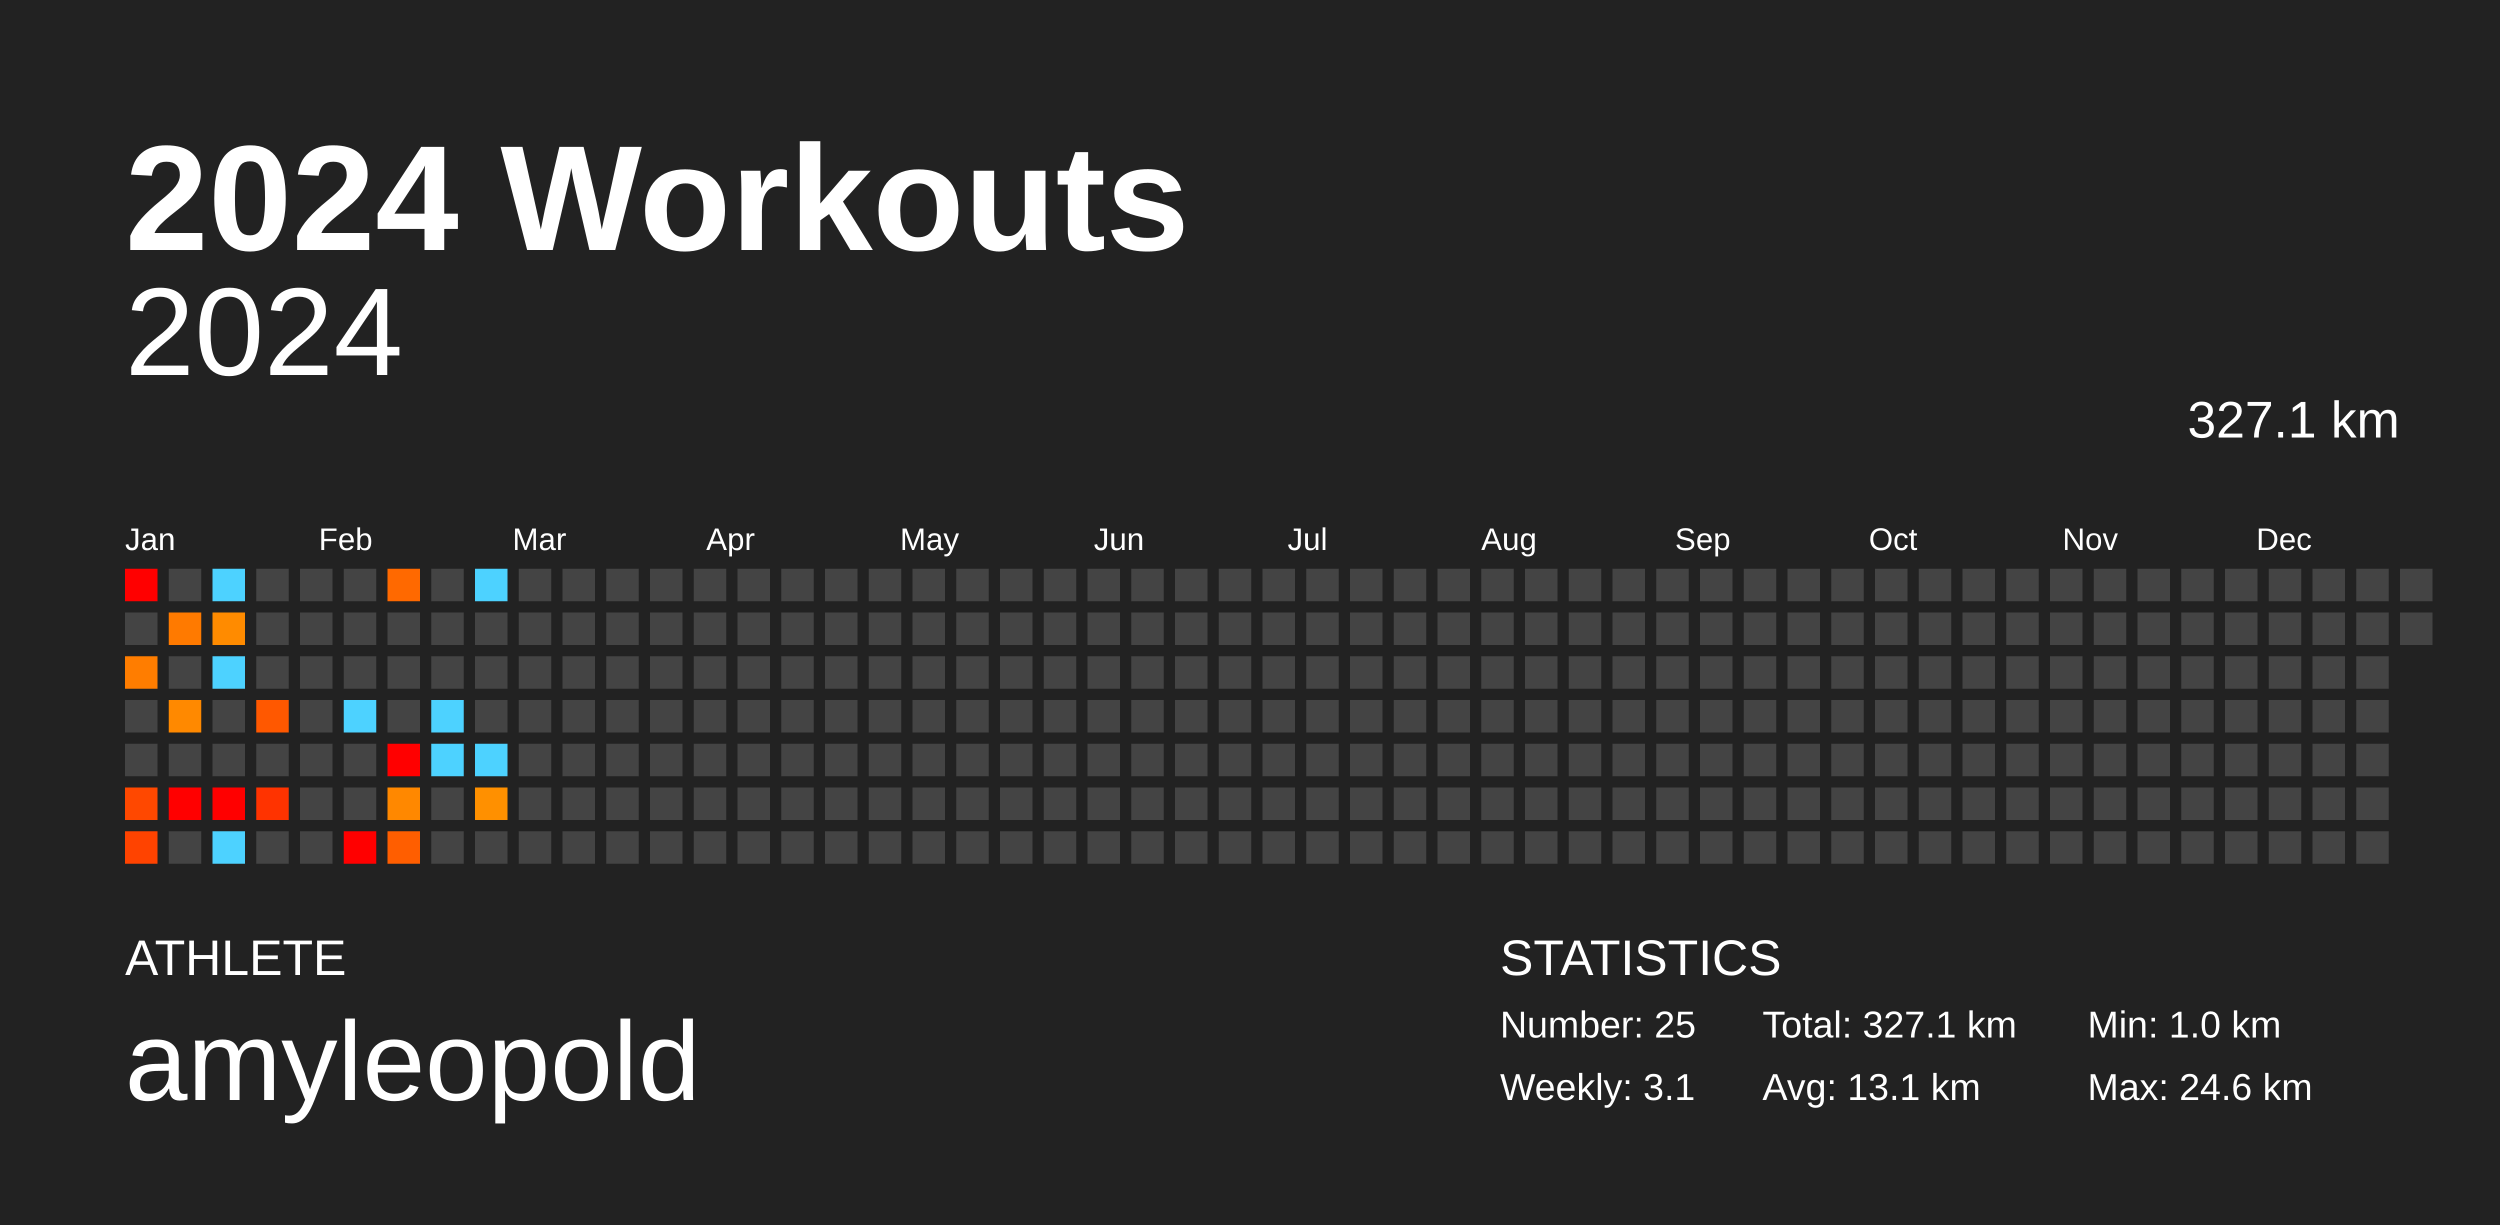
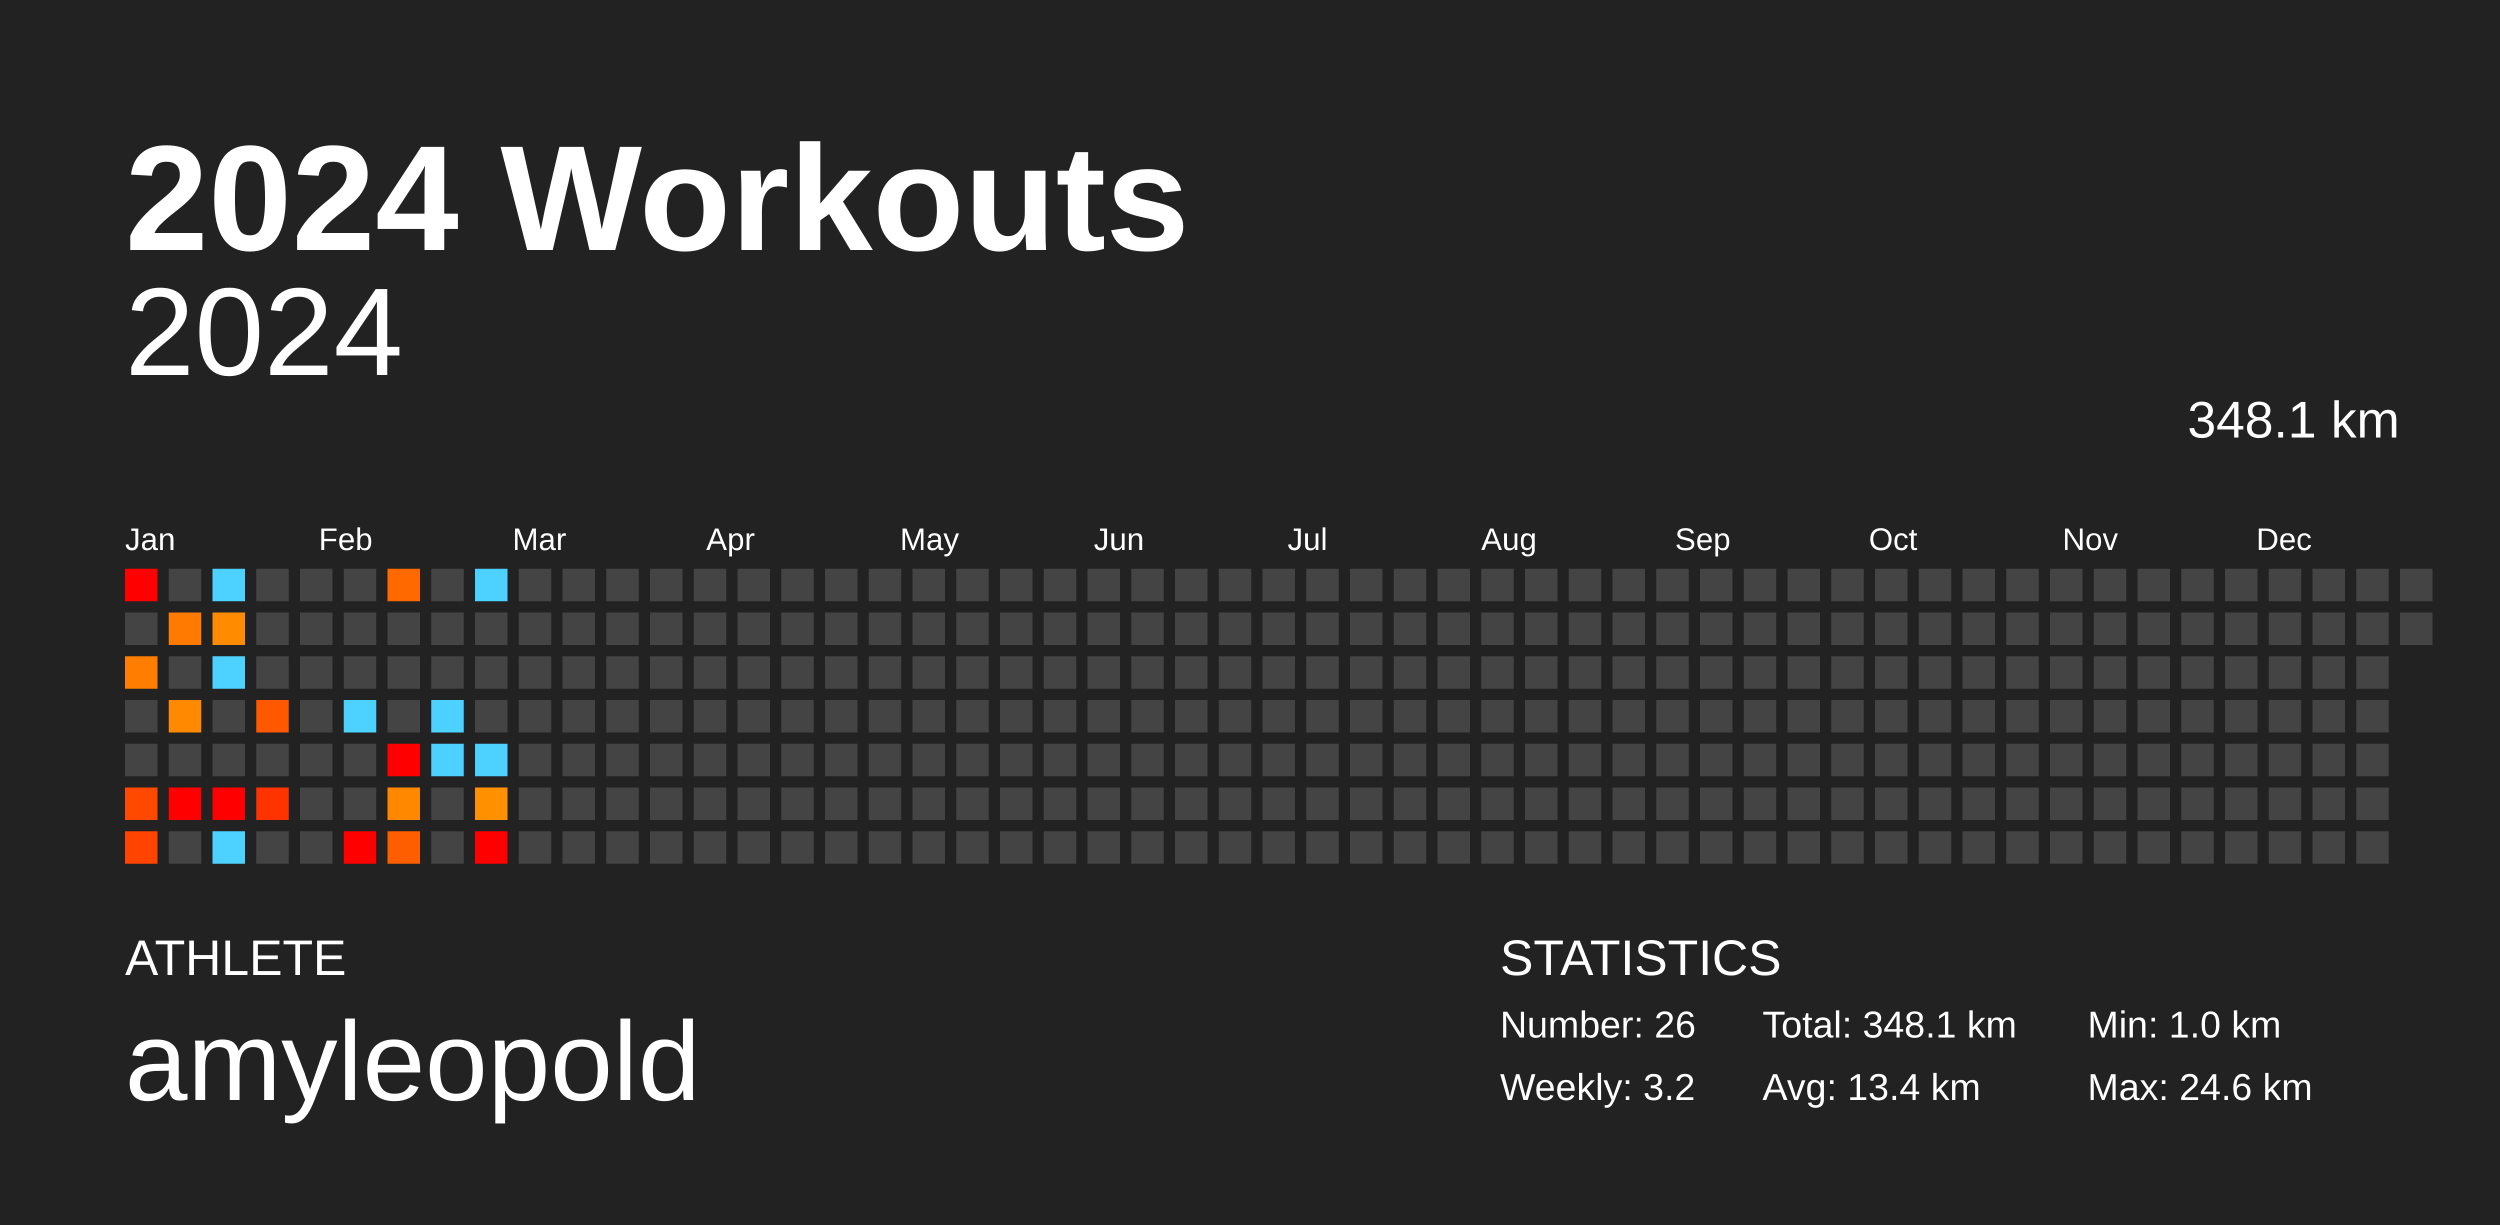
<svg xmlns="http://www.w3.org/2000/svg" baseProfile="full" height="98mm" version="1.1" viewBox="0,0,200,98" width="200mm">
  <defs />
  <rect fill="#222222" height="98" width="200" x="0" y="0" />
  <text fill="#FFFFFF" style="font-size:12px; font-family:Arial; font-weight:bold;" x="10" y="20">2024 Workouts</text>
  <text fill="#FFFFFF" style="font-size:4px; font-family:Arial" x="10" y="78">ATHLETE</text>
  <text fill="#FFFFFF" style="font-size:9px; font-family:Arial" x="10" y="88">amyleopold</text>
  <text fill="#FFFFFF" style="font-size:4px; font-family:Arial" x="120" y="78">STATISTICS</text>
-   <text fill="#FFFFFF" style="font-size:3px; font-family:Arial" x="120" y="83">Number: 25</text>
-   <text fill="#FFFFFF" style="font-size:3px; font-family:Arial" x="120" y="88">Weekly: 3.1</text>
-   <text fill="#FFFFFF" style="font-size:3px; font-family:Arial" x="141" y="83">Total: 327.1 km</text>
-   <text fill="#FFFFFF" style="font-size:3px; font-family:Arial" x="141" y="88">Avg: 13.1 km</text>
+   <text fill="#FFFFFF" style="font-size:3px; font-family:Arial" x="120" y="83">Number: 26</text>
+   <text fill="#FFFFFF" style="font-size:3px; font-family:Arial" x="120" y="88">Weekly: 3.2</text>
+   <text fill="#FFFFFF" style="font-size:3px; font-family:Arial" x="141" y="83">Total: 348.1 km</text>
+   <text fill="#FFFFFF" style="font-size:3px; font-family:Arial" x="141" y="88">Avg: 13.4 km</text>
  <text fill="#FFFFFF" style="font-size:3px; font-family:Arial" x="167" y="83">Min: 1.0 km</text>
  <text fill="#FFFFFF" style="font-size:3px; font-family:Arial" x="167" y="88">Max: 24.6 km</text>
  <text alignment-baseline="hanging" fill="#FFFFFF" style="font-size:10.0px; font-family:Arial;" x="10" y="30">2024</text>
-   <text alignment-baseline="hanging" fill="#FFFFFF" style="font-size:4.125px; font-family:Arial;" x="175" y="35">327.1 km</text>
+   <text alignment-baseline="hanging" fill="#FFFFFF" style="font-size:4.125px; font-family:Arial;" x="175" y="35">348.1 km</text>
  <text fill="#FFFFFF" style="font-size:2.5px; font-family:Arial" x="10.0" y="44">Jan</text>
  <text fill="#FFFFFF" style="font-size:2.5px; font-family:Arial" x="25.5" y="44">Feb</text>
  <text fill="#FFFFFF" style="font-size:2.5px; font-family:Arial" x="41.0" y="44">Mar</text>
  <text fill="#FFFFFF" style="font-size:2.5px; font-family:Arial" x="56.5" y="44">Apr</text>
  <text fill="#FFFFFF" style="font-size:2.5px; font-family:Arial" x="72.0" y="44">May</text>
  <text fill="#FFFFFF" style="font-size:2.5px; font-family:Arial" x="87.5" y="44">Jun</text>
  <text fill="#FFFFFF" style="font-size:2.5px; font-family:Arial" x="103.0" y="44">Jul</text>
  <text fill="#FFFFFF" style="font-size:2.5px; font-family:Arial" x="118.5" y="44">Aug</text>
  <text fill="#FFFFFF" style="font-size:2.5px; font-family:Arial" x="134.0" y="44">Sep</text>
  <text fill="#FFFFFF" style="font-size:2.5px; font-family:Arial" x="149.5" y="44">Oct</text>
  <text fill="#FFFFFF" style="font-size:2.5px; font-family:Arial" x="165.0" y="44">Nov</text>
  <text fill="#FFFFFF" style="font-size:2.5px; font-family:Arial" x="180.5" y="44">Dec</text>
  <rect fill="red" height="2.6" width="2.6" x="10.0" y="45.5" />
  <rect fill="#444444" height="2.6" width="2.6" x="10.0" y="49.0" />
  <rect fill="#ff7d00" height="2.6" width="2.6" x="10.0" y="52.5" />
  <rect fill="#444444" height="2.6" width="2.6" x="10.0" y="56.0" />
  <rect fill="#444444" height="2.6" width="2.6" x="10.0" y="59.5" />
  <rect fill="#ff4800" height="2.6" width="2.6" x="10.0" y="63.0" />
  <rect fill="#ff4300" height="2.6" width="2.6" x="10.0" y="66.5" />
  <rect fill="#444444" height="2.6" width="2.6" x="13.5" y="45.5" />
  <rect fill="#ff7a00" height="2.6" width="2.6" x="13.5" y="49.0" />
  <rect fill="#444444" height="2.6" width="2.6" x="13.5" y="52.5" />
  <rect fill="#ff8900" height="2.6" width="2.6" x="13.5" y="56.0" />
  <rect fill="#444444" height="2.6" width="2.6" x="13.5" y="59.5" />
  <rect fill="red" height="2.6" width="2.6" x="13.5" y="63.0" />
  <rect fill="#444444" height="2.6" width="2.6" x="13.5" y="66.5" />
  <rect fill="#4dd2ff" height="2.6" width="2.6" x="17.0" y="45.5" />
  <rect fill="#ff8b00" height="2.6" width="2.6" x="17.0" y="49.0" />
  <rect fill="#4dd2ff" height="2.6" width="2.6" x="17.0" y="52.5" />
  <rect fill="#444444" height="2.6" width="2.6" x="17.0" y="56.0" />
  <rect fill="#444444" height="2.6" width="2.6" x="17.0" y="59.5" />
  <rect fill="red" height="2.6" width="2.6" x="17.0" y="63.0" />
  <rect fill="#4dd2ff" height="2.6" width="2.6" x="17.0" y="66.5" />
  <rect fill="#444444" height="2.6" width="2.6" x="20.5" y="45.5" />
  <rect fill="#444444" height="2.6" width="2.6" x="20.5" y="49.0" />
  <rect fill="#444444" height="2.6" width="2.6" x="20.5" y="52.5" />
  <rect fill="#ff5800" height="2.6" width="2.6" x="20.5" y="56.0" />
  <rect fill="#444444" height="2.6" width="2.6" x="20.5" y="59.5" />
  <rect fill="#ff3300" height="2.6" width="2.6" x="20.5" y="63.0" />
  <rect fill="#444444" height="2.6" width="2.6" x="20.5" y="66.5" />
  <rect fill="#444444" height="2.6" width="2.6" x="24.0" y="45.5" />
  <rect fill="#444444" height="2.6" width="2.6" x="24.0" y="49.0" />
  <rect fill="#444444" height="2.6" width="2.6" x="24.0" y="52.5" />
  <rect fill="#444444" height="2.6" width="2.6" x="24.0" y="56.0" />
  <rect fill="#444444" height="2.6" width="2.6" x="24.0" y="59.5" />
  <rect fill="#444444" height="2.6" width="2.6" x="24.0" y="63.0" />
  <rect fill="#444444" height="2.6" width="2.6" x="24.0" y="66.5" />
  <rect fill="#444444" height="2.6" width="2.6" x="27.5" y="45.5" />
  <rect fill="#444444" height="2.6" width="2.6" x="27.5" y="49.0" />
  <rect fill="#444444" height="2.6" width="2.6" x="27.5" y="52.5" />
  <rect fill="#4dd2ff" height="2.6" width="2.6" x="27.5" y="56.0" />
  <rect fill="#444444" height="2.6" width="2.6" x="27.5" y="59.5" />
  <rect fill="#444444" height="2.6" width="2.6" x="27.5" y="63.0" />
  <rect fill="red" height="2.6" width="2.6" x="27.5" y="66.5" />
  <rect fill="#ff6900" height="2.6" width="2.6" x="31.0" y="45.5" />
  <rect fill="#444444" height="2.6" width="2.6" x="31.0" y="49.0" />
  <rect fill="#444444" height="2.6" width="2.6" x="31.0" y="52.5" />
  <rect fill="#444444" height="2.6" width="2.6" x="31.0" y="56.0" />
  <rect fill="red" height="2.6" width="2.6" x="31.0" y="59.5" />
  <rect fill="#ff8800" height="2.6" width="2.6" x="31.0" y="63.0" />
  <rect fill="#ff5e00" height="2.6" width="2.6" x="31.0" y="66.5" />
  <rect fill="#444444" height="2.6" width="2.6" x="34.5" y="45.5" />
  <rect fill="#444444" height="2.6" width="2.6" x="34.5" y="49.0" />
  <rect fill="#444444" height="2.6" width="2.6" x="34.5" y="52.5" />
  <rect fill="#4dd2ff" height="2.6" width="2.6" x="34.5" y="56.0" />
  <rect fill="#4dd2ff" height="2.6" width="2.6" x="34.5" y="59.5" />
  <rect fill="#444444" height="2.6" width="2.6" x="34.5" y="63.0" />
  <rect fill="#444444" height="2.6" width="2.6" x="34.5" y="66.5" />
  <rect fill="#4dd2ff" height="2.6" width="2.6" x="38.0" y="45.5" />
  <rect fill="#444444" height="2.6" width="2.6" x="38.0" y="49.0" />
  <rect fill="#444444" height="2.6" width="2.6" x="38.0" y="52.5" />
  <rect fill="#444444" height="2.6" width="2.6" x="38.0" y="56.0" />
  <rect fill="#4dd2ff" height="2.6" width="2.6" x="38.0" y="59.5" />
  <rect fill="#ff9000" height="2.6" width="2.6" x="38.0" y="63.0" />
-   <rect fill="#444444" height="2.6" width="2.6" x="38.0" y="66.5" />
+   <rect fill="red" height="2.6" width="2.6" x="38.0" y="66.5" />
  <rect fill="#444444" height="2.6" width="2.6" x="41.5" y="45.5" />
  <rect fill="#444444" height="2.6" width="2.6" x="41.5" y="49.0" />
  <rect fill="#444444" height="2.6" width="2.6" x="41.5" y="52.5" />
  <rect fill="#444444" height="2.6" width="2.6" x="41.5" y="56.0" />
  <rect fill="#444444" height="2.6" width="2.6" x="41.5" y="59.5" />
  <rect fill="#444444" height="2.6" width="2.6" x="41.5" y="63.0" />
  <rect fill="#444444" height="2.6" width="2.6" x="41.5" y="66.5" />
  <rect fill="#444444" height="2.6" width="2.6" x="45.0" y="45.5" />
  <rect fill="#444444" height="2.6" width="2.6" x="45.0" y="49.0" />
  <rect fill="#444444" height="2.6" width="2.6" x="45.0" y="52.5" />
  <rect fill="#444444" height="2.6" width="2.6" x="45.0" y="56.0" />
  <rect fill="#444444" height="2.6" width="2.6" x="45.0" y="59.5" />
  <rect fill="#444444" height="2.6" width="2.6" x="45.0" y="63.0" />
  <rect fill="#444444" height="2.6" width="2.6" x="45.0" y="66.5" />
  <rect fill="#444444" height="2.6" width="2.6" x="48.5" y="45.5" />
  <rect fill="#444444" height="2.6" width="2.6" x="48.5" y="49.0" />
  <rect fill="#444444" height="2.6" width="2.6" x="48.5" y="52.5" />
  <rect fill="#444444" height="2.6" width="2.6" x="48.5" y="56.0" />
  <rect fill="#444444" height="2.6" width="2.6" x="48.5" y="59.5" />
  <rect fill="#444444" height="2.6" width="2.6" x="48.5" y="63.0" />
  <rect fill="#444444" height="2.6" width="2.6" x="48.5" y="66.5" />
  <rect fill="#444444" height="2.6" width="2.6" x="52.0" y="45.5" />
  <rect fill="#444444" height="2.6" width="2.6" x="52.0" y="49.0" />
  <rect fill="#444444" height="2.6" width="2.6" x="52.0" y="52.5" />
  <rect fill="#444444" height="2.6" width="2.6" x="52.0" y="56.0" />
  <rect fill="#444444" height="2.6" width="2.6" x="52.0" y="59.5" />
  <rect fill="#444444" height="2.6" width="2.6" x="52.0" y="63.0" />
  <rect fill="#444444" height="2.6" width="2.6" x="52.0" y="66.5" />
  <rect fill="#444444" height="2.6" width="2.6" x="55.5" y="45.5" />
  <rect fill="#444444" height="2.6" width="2.6" x="55.5" y="49.0" />
  <rect fill="#444444" height="2.6" width="2.6" x="55.5" y="52.5" />
  <rect fill="#444444" height="2.6" width="2.6" x="55.5" y="56.0" />
  <rect fill="#444444" height="2.6" width="2.6" x="55.5" y="59.5" />
  <rect fill="#444444" height="2.6" width="2.6" x="55.5" y="63.0" />
  <rect fill="#444444" height="2.6" width="2.6" x="55.5" y="66.5" />
  <rect fill="#444444" height="2.6" width="2.6" x="59.0" y="45.5" />
  <rect fill="#444444" height="2.6" width="2.6" x="59.0" y="49.0" />
  <rect fill="#444444" height="2.6" width="2.6" x="59.0" y="52.5" />
  <rect fill="#444444" height="2.6" width="2.6" x="59.0" y="56.0" />
  <rect fill="#444444" height="2.6" width="2.6" x="59.0" y="59.5" />
  <rect fill="#444444" height="2.6" width="2.6" x="59.0" y="63.0" />
  <rect fill="#444444" height="2.6" width="2.6" x="59.0" y="66.5" />
  <rect fill="#444444" height="2.6" width="2.6" x="62.5" y="45.5" />
  <rect fill="#444444" height="2.6" width="2.6" x="62.5" y="49.0" />
  <rect fill="#444444" height="2.6" width="2.6" x="62.5" y="52.5" />
  <rect fill="#444444" height="2.6" width="2.6" x="62.5" y="56.0" />
  <rect fill="#444444" height="2.6" width="2.6" x="62.5" y="59.5" />
  <rect fill="#444444" height="2.6" width="2.6" x="62.5" y="63.0" />
  <rect fill="#444444" height="2.6" width="2.6" x="62.5" y="66.5" />
  <rect fill="#444444" height="2.6" width="2.6" x="66.0" y="45.5" />
  <rect fill="#444444" height="2.6" width="2.6" x="66.0" y="49.0" />
  <rect fill="#444444" height="2.6" width="2.6" x="66.0" y="52.5" />
  <rect fill="#444444" height="2.6" width="2.6" x="66.0" y="56.0" />
  <rect fill="#444444" height="2.6" width="2.6" x="66.0" y="59.5" />
  <rect fill="#444444" height="2.6" width="2.6" x="66.0" y="63.0" />
  <rect fill="#444444" height="2.6" width="2.6" x="66.0" y="66.5" />
  <rect fill="#444444" height="2.6" width="2.6" x="69.5" y="45.5" />
  <rect fill="#444444" height="2.6" width="2.6" x="69.5" y="49.0" />
  <rect fill="#444444" height="2.6" width="2.6" x="69.5" y="52.5" />
  <rect fill="#444444" height="2.6" width="2.6" x="69.5" y="56.0" />
  <rect fill="#444444" height="2.6" width="2.6" x="69.5" y="59.5" />
  <rect fill="#444444" height="2.6" width="2.6" x="69.5" y="63.0" />
  <rect fill="#444444" height="2.6" width="2.6" x="69.5" y="66.5" />
  <rect fill="#444444" height="2.6" width="2.6" x="73.0" y="45.5" />
  <rect fill="#444444" height="2.6" width="2.6" x="73.0" y="49.0" />
  <rect fill="#444444" height="2.6" width="2.6" x="73.0" y="52.5" />
  <rect fill="#444444" height="2.6" width="2.6" x="73.0" y="56.0" />
  <rect fill="#444444" height="2.6" width="2.6" x="73.0" y="59.5" />
  <rect fill="#444444" height="2.6" width="2.6" x="73.0" y="63.0" />
  <rect fill="#444444" height="2.6" width="2.6" x="73.0" y="66.5" />
  <rect fill="#444444" height="2.6" width="2.6" x="76.5" y="45.5" />
  <rect fill="#444444" height="2.6" width="2.6" x="76.5" y="49.0" />
  <rect fill="#444444" height="2.6" width="2.6" x="76.5" y="52.5" />
  <rect fill="#444444" height="2.6" width="2.6" x="76.5" y="56.0" />
  <rect fill="#444444" height="2.6" width="2.6" x="76.5" y="59.5" />
  <rect fill="#444444" height="2.6" width="2.6" x="76.5" y="63.0" />
  <rect fill="#444444" height="2.6" width="2.6" x="76.5" y="66.5" />
  <rect fill="#444444" height="2.6" width="2.6" x="80.0" y="45.5" />
  <rect fill="#444444" height="2.6" width="2.6" x="80.0" y="49.0" />
  <rect fill="#444444" height="2.6" width="2.6" x="80.0" y="52.5" />
  <rect fill="#444444" height="2.6" width="2.6" x="80.0" y="56.0" />
  <rect fill="#444444" height="2.6" width="2.6" x="80.0" y="59.5" />
  <rect fill="#444444" height="2.6" width="2.6" x="80.0" y="63.0" />
  <rect fill="#444444" height="2.6" width="2.6" x="80.0" y="66.5" />
  <rect fill="#444444" height="2.6" width="2.6" x="83.5" y="45.5" />
  <rect fill="#444444" height="2.6" width="2.6" x="83.5" y="49.0" />
  <rect fill="#444444" height="2.6" width="2.6" x="83.5" y="52.5" />
  <rect fill="#444444" height="2.6" width="2.6" x="83.5" y="56.0" />
  <rect fill="#444444" height="2.6" width="2.6" x="83.5" y="59.5" />
  <rect fill="#444444" height="2.6" width="2.6" x="83.5" y="63.0" />
  <rect fill="#444444" height="2.6" width="2.6" x="83.5" y="66.5" />
  <rect fill="#444444" height="2.6" width="2.6" x="87.0" y="45.5" />
  <rect fill="#444444" height="2.6" width="2.6" x="87.0" y="49.0" />
  <rect fill="#444444" height="2.6" width="2.6" x="87.0" y="52.5" />
  <rect fill="#444444" height="2.6" width="2.6" x="87.0" y="56.0" />
  <rect fill="#444444" height="2.6" width="2.6" x="87.0" y="59.5" />
  <rect fill="#444444" height="2.6" width="2.6" x="87.0" y="63.0" />
  <rect fill="#444444" height="2.6" width="2.6" x="87.0" y="66.5" />
  <rect fill="#444444" height="2.6" width="2.6" x="90.5" y="45.5" />
  <rect fill="#444444" height="2.6" width="2.6" x="90.5" y="49.0" />
  <rect fill="#444444" height="2.6" width="2.6" x="90.5" y="52.5" />
  <rect fill="#444444" height="2.6" width="2.6" x="90.5" y="56.0" />
  <rect fill="#444444" height="2.6" width="2.6" x="90.5" y="59.5" />
  <rect fill="#444444" height="2.6" width="2.6" x="90.5" y="63.0" />
  <rect fill="#444444" height="2.6" width="2.6" x="90.5" y="66.5" />
  <rect fill="#444444" height="2.6" width="2.6" x="94.0" y="45.5" />
  <rect fill="#444444" height="2.6" width="2.6" x="94.0" y="49.0" />
  <rect fill="#444444" height="2.6" width="2.6" x="94.0" y="52.5" />
  <rect fill="#444444" height="2.6" width="2.6" x="94.0" y="56.0" />
  <rect fill="#444444" height="2.6" width="2.6" x="94.0" y="59.5" />
  <rect fill="#444444" height="2.6" width="2.6" x="94.0" y="63.0" />
  <rect fill="#444444" height="2.6" width="2.6" x="94.0" y="66.5" />
  <rect fill="#444444" height="2.6" width="2.6" x="97.5" y="45.5" />
  <rect fill="#444444" height="2.6" width="2.6" x="97.5" y="49.0" />
  <rect fill="#444444" height="2.6" width="2.6" x="97.5" y="52.5" />
  <rect fill="#444444" height="2.6" width="2.6" x="97.5" y="56.0" />
  <rect fill="#444444" height="2.6" width="2.6" x="97.5" y="59.5" />
  <rect fill="#444444" height="2.6" width="2.6" x="97.5" y="63.0" />
  <rect fill="#444444" height="2.6" width="2.6" x="97.5" y="66.5" />
  <rect fill="#444444" height="2.6" width="2.6" x="101.0" y="45.5" />
  <rect fill="#444444" height="2.6" width="2.6" x="101.0" y="49.0" />
  <rect fill="#444444" height="2.6" width="2.6" x="101.0" y="52.5" />
  <rect fill="#444444" height="2.6" width="2.6" x="101.0" y="56.0" />
  <rect fill="#444444" height="2.6" width="2.6" x="101.0" y="59.5" />
  <rect fill="#444444" height="2.6" width="2.6" x="101.0" y="63.0" />
  <rect fill="#444444" height="2.6" width="2.6" x="101.0" y="66.5" />
  <rect fill="#444444" height="2.6" width="2.6" x="104.5" y="45.5" />
  <rect fill="#444444" height="2.6" width="2.6" x="104.5" y="49.0" />
  <rect fill="#444444" height="2.6" width="2.6" x="104.5" y="52.5" />
  <rect fill="#444444" height="2.6" width="2.6" x="104.5" y="56.0" />
  <rect fill="#444444" height="2.6" width="2.6" x="104.5" y="59.5" />
  <rect fill="#444444" height="2.6" width="2.6" x="104.5" y="63.0" />
  <rect fill="#444444" height="2.6" width="2.6" x="104.5" y="66.5" />
  <rect fill="#444444" height="2.6" width="2.6" x="108.0" y="45.5" />
  <rect fill="#444444" height="2.6" width="2.6" x="108.0" y="49.0" />
  <rect fill="#444444" height="2.6" width="2.6" x="108.0" y="52.5" />
  <rect fill="#444444" height="2.6" width="2.6" x="108.0" y="56.0" />
  <rect fill="#444444" height="2.6" width="2.6" x="108.0" y="59.5" />
  <rect fill="#444444" height="2.6" width="2.6" x="108.0" y="63.0" />
  <rect fill="#444444" height="2.6" width="2.6" x="108.0" y="66.5" />
  <rect fill="#444444" height="2.6" width="2.6" x="111.5" y="45.5" />
  <rect fill="#444444" height="2.6" width="2.6" x="111.5" y="49.0" />
  <rect fill="#444444" height="2.6" width="2.6" x="111.5" y="52.5" />
  <rect fill="#444444" height="2.6" width="2.6" x="111.5" y="56.0" />
  <rect fill="#444444" height="2.6" width="2.6" x="111.5" y="59.5" />
  <rect fill="#444444" height="2.6" width="2.6" x="111.5" y="63.0" />
  <rect fill="#444444" height="2.6" width="2.6" x="111.5" y="66.5" />
  <rect fill="#444444" height="2.6" width="2.6" x="115.0" y="45.5" />
  <rect fill="#444444" height="2.6" width="2.6" x="115.0" y="49.0" />
  <rect fill="#444444" height="2.6" width="2.6" x="115.0" y="52.5" />
  <rect fill="#444444" height="2.6" width="2.6" x="115.0" y="56.0" />
  <rect fill="#444444" height="2.6" width="2.6" x="115.0" y="59.5" />
  <rect fill="#444444" height="2.6" width="2.6" x="115.0" y="63.0" />
  <rect fill="#444444" height="2.6" width="2.6" x="115.0" y="66.5" />
  <rect fill="#444444" height="2.6" width="2.6" x="118.5" y="45.5" />
  <rect fill="#444444" height="2.6" width="2.6" x="118.5" y="49.0" />
  <rect fill="#444444" height="2.6" width="2.6" x="118.5" y="52.5" />
  <rect fill="#444444" height="2.6" width="2.6" x="118.5" y="56.0" />
  <rect fill="#444444" height="2.6" width="2.6" x="118.5" y="59.5" />
  <rect fill="#444444" height="2.6" width="2.6" x="118.5" y="63.0" />
  <rect fill="#444444" height="2.6" width="2.6" x="118.5" y="66.5" />
  <rect fill="#444444" height="2.6" width="2.6" x="122.0" y="45.5" />
  <rect fill="#444444" height="2.6" width="2.6" x="122.0" y="49.0" />
  <rect fill="#444444" height="2.6" width="2.6" x="122.0" y="52.5" />
  <rect fill="#444444" height="2.6" width="2.6" x="122.0" y="56.0" />
  <rect fill="#444444" height="2.6" width="2.6" x="122.0" y="59.5" />
  <rect fill="#444444" height="2.6" width="2.6" x="122.0" y="63.0" />
  <rect fill="#444444" height="2.6" width="2.6" x="122.0" y="66.5" />
  <rect fill="#444444" height="2.6" width="2.6" x="125.5" y="45.5" />
  <rect fill="#444444" height="2.6" width="2.6" x="125.5" y="49.0" />
  <rect fill="#444444" height="2.6" width="2.6" x="125.5" y="52.5" />
  <rect fill="#444444" height="2.6" width="2.6" x="125.5" y="56.0" />
  <rect fill="#444444" height="2.6" width="2.6" x="125.5" y="59.5" />
  <rect fill="#444444" height="2.6" width="2.6" x="125.5" y="63.0" />
  <rect fill="#444444" height="2.6" width="2.6" x="125.5" y="66.5" />
  <rect fill="#444444" height="2.6" width="2.6" x="129.0" y="45.5" />
  <rect fill="#444444" height="2.6" width="2.6" x="129.0" y="49.0" />
  <rect fill="#444444" height="2.6" width="2.6" x="129.0" y="52.5" />
  <rect fill="#444444" height="2.6" width="2.6" x="129.0" y="56.0" />
  <rect fill="#444444" height="2.6" width="2.6" x="129.0" y="59.5" />
  <rect fill="#444444" height="2.6" width="2.6" x="129.0" y="63.0" />
  <rect fill="#444444" height="2.6" width="2.6" x="129.0" y="66.5" />
  <rect fill="#444444" height="2.6" width="2.6" x="132.5" y="45.5" />
  <rect fill="#444444" height="2.6" width="2.6" x="132.5" y="49.0" />
  <rect fill="#444444" height="2.6" width="2.6" x="132.5" y="52.5" />
  <rect fill="#444444" height="2.6" width="2.6" x="132.5" y="56.0" />
  <rect fill="#444444" height="2.6" width="2.6" x="132.5" y="59.5" />
  <rect fill="#444444" height="2.6" width="2.6" x="132.5" y="63.0" />
  <rect fill="#444444" height="2.6" width="2.6" x="132.5" y="66.5" />
  <rect fill="#444444" height="2.6" width="2.6" x="136.0" y="45.5" />
  <rect fill="#444444" height="2.6" width="2.6" x="136.0" y="49.0" />
  <rect fill="#444444" height="2.6" width="2.6" x="136.0" y="52.5" />
  <rect fill="#444444" height="2.6" width="2.6" x="136.0" y="56.0" />
  <rect fill="#444444" height="2.6" width="2.6" x="136.0" y="59.5" />
  <rect fill="#444444" height="2.6" width="2.6" x="136.0" y="63.0" />
  <rect fill="#444444" height="2.6" width="2.6" x="136.0" y="66.5" />
  <rect fill="#444444" height="2.6" width="2.6" x="139.5" y="45.5" />
  <rect fill="#444444" height="2.6" width="2.6" x="139.5" y="49.0" />
  <rect fill="#444444" height="2.6" width="2.6" x="139.5" y="52.5" />
  <rect fill="#444444" height="2.6" width="2.6" x="139.5" y="56.0" />
  <rect fill="#444444" height="2.6" width="2.6" x="139.5" y="59.5" />
  <rect fill="#444444" height="2.6" width="2.6" x="139.5" y="63.0" />
  <rect fill="#444444" height="2.6" width="2.6" x="139.5" y="66.5" />
  <rect fill="#444444" height="2.6" width="2.6" x="143.0" y="45.5" />
  <rect fill="#444444" height="2.6" width="2.6" x="143.0" y="49.0" />
  <rect fill="#444444" height="2.6" width="2.6" x="143.0" y="52.5" />
  <rect fill="#444444" height="2.6" width="2.6" x="143.0" y="56.0" />
  <rect fill="#444444" height="2.6" width="2.6" x="143.0" y="59.5" />
  <rect fill="#444444" height="2.6" width="2.6" x="143.0" y="63.0" />
  <rect fill="#444444" height="2.6" width="2.6" x="143.0" y="66.5" />
  <rect fill="#444444" height="2.6" width="2.6" x="146.5" y="45.5" />
  <rect fill="#444444" height="2.6" width="2.6" x="146.5" y="49.0" />
  <rect fill="#444444" height="2.6" width="2.6" x="146.5" y="52.5" />
  <rect fill="#444444" height="2.6" width="2.6" x="146.5" y="56.0" />
  <rect fill="#444444" height="2.6" width="2.6" x="146.5" y="59.5" />
  <rect fill="#444444" height="2.6" width="2.6" x="146.5" y="63.0" />
  <rect fill="#444444" height="2.6" width="2.6" x="146.5" y="66.5" />
  <rect fill="#444444" height="2.6" width="2.6" x="150.0" y="45.5" />
  <rect fill="#444444" height="2.6" width="2.6" x="150.0" y="49.0" />
  <rect fill="#444444" height="2.6" width="2.6" x="150.0" y="52.5" />
  <rect fill="#444444" height="2.6" width="2.6" x="150.0" y="56.0" />
  <rect fill="#444444" height="2.6" width="2.6" x="150.0" y="59.5" />
  <rect fill="#444444" height="2.6" width="2.6" x="150.0" y="63.0" />
  <rect fill="#444444" height="2.6" width="2.6" x="150.0" y="66.5" />
  <rect fill="#444444" height="2.6" width="2.6" x="153.5" y="45.5" />
  <rect fill="#444444" height="2.6" width="2.6" x="153.5" y="49.0" />
  <rect fill="#444444" height="2.6" width="2.6" x="153.5" y="52.5" />
  <rect fill="#444444" height="2.6" width="2.6" x="153.5" y="56.0" />
  <rect fill="#444444" height="2.6" width="2.6" x="153.5" y="59.5" />
  <rect fill="#444444" height="2.6" width="2.6" x="153.5" y="63.0" />
  <rect fill="#444444" height="2.6" width="2.6" x="153.5" y="66.5" />
  <rect fill="#444444" height="2.6" width="2.6" x="157.0" y="45.5" />
  <rect fill="#444444" height="2.6" width="2.6" x="157.0" y="49.0" />
  <rect fill="#444444" height="2.6" width="2.6" x="157.0" y="52.5" />
  <rect fill="#444444" height="2.6" width="2.6" x="157.0" y="56.0" />
  <rect fill="#444444" height="2.6" width="2.6" x="157.0" y="59.5" />
  <rect fill="#444444" height="2.6" width="2.6" x="157.0" y="63.0" />
  <rect fill="#444444" height="2.6" width="2.6" x="157.0" y="66.5" />
  <rect fill="#444444" height="2.6" width="2.6" x="160.5" y="45.5" />
  <rect fill="#444444" height="2.6" width="2.6" x="160.5" y="49.0" />
  <rect fill="#444444" height="2.6" width="2.6" x="160.5" y="52.5" />
  <rect fill="#444444" height="2.6" width="2.6" x="160.5" y="56.0" />
  <rect fill="#444444" height="2.6" width="2.6" x="160.5" y="59.5" />
  <rect fill="#444444" height="2.6" width="2.6" x="160.5" y="63.0" />
  <rect fill="#444444" height="2.6" width="2.6" x="160.5" y="66.5" />
  <rect fill="#444444" height="2.6" width="2.6" x="164.0" y="45.5" />
  <rect fill="#444444" height="2.6" width="2.6" x="164.0" y="49.0" />
  <rect fill="#444444" height="2.6" width="2.6" x="164.0" y="52.5" />
  <rect fill="#444444" height="2.6" width="2.6" x="164.0" y="56.0" />
  <rect fill="#444444" height="2.6" width="2.6" x="164.0" y="59.5" />
  <rect fill="#444444" height="2.6" width="2.6" x="164.0" y="63.0" />
  <rect fill="#444444" height="2.6" width="2.6" x="164.0" y="66.5" />
  <rect fill="#444444" height="2.6" width="2.6" x="167.5" y="45.5" />
  <rect fill="#444444" height="2.6" width="2.6" x="167.5" y="49.0" />
  <rect fill="#444444" height="2.6" width="2.6" x="167.5" y="52.5" />
  <rect fill="#444444" height="2.6" width="2.6" x="167.5" y="56.0" />
  <rect fill="#444444" height="2.6" width="2.6" x="167.5" y="59.5" />
  <rect fill="#444444" height="2.6" width="2.6" x="167.5" y="63.0" />
  <rect fill="#444444" height="2.6" width="2.6" x="167.5" y="66.5" />
  <rect fill="#444444" height="2.6" width="2.6" x="171.0" y="45.5" />
  <rect fill="#444444" height="2.6" width="2.6" x="171.0" y="49.0" />
  <rect fill="#444444" height="2.6" width="2.6" x="171.0" y="52.5" />
  <rect fill="#444444" height="2.6" width="2.6" x="171.0" y="56.0" />
  <rect fill="#444444" height="2.6" width="2.6" x="171.0" y="59.5" />
  <rect fill="#444444" height="2.6" width="2.6" x="171.0" y="63.0" />
  <rect fill="#444444" height="2.6" width="2.6" x="171.0" y="66.5" />
  <rect fill="#444444" height="2.6" width="2.6" x="174.5" y="45.5" />
  <rect fill="#444444" height="2.6" width="2.6" x="174.5" y="49.0" />
  <rect fill="#444444" height="2.6" width="2.6" x="174.5" y="52.5" />
  <rect fill="#444444" height="2.6" width="2.6" x="174.5" y="56.0" />
  <rect fill="#444444" height="2.6" width="2.6" x="174.5" y="59.5" />
  <rect fill="#444444" height="2.6" width="2.6" x="174.5" y="63.0" />
  <rect fill="#444444" height="2.6" width="2.6" x="174.5" y="66.5" />
  <rect fill="#444444" height="2.6" width="2.6" x="178.0" y="45.5" />
  <rect fill="#444444" height="2.6" width="2.6" x="178.0" y="49.0" />
  <rect fill="#444444" height="2.6" width="2.6" x="178.0" y="52.5" />
  <rect fill="#444444" height="2.6" width="2.6" x="178.0" y="56.0" />
  <rect fill="#444444" height="2.6" width="2.6" x="178.0" y="59.5" />
  <rect fill="#444444" height="2.6" width="2.6" x="178.0" y="63.0" />
  <rect fill="#444444" height="2.6" width="2.6" x="178.0" y="66.5" />
  <rect fill="#444444" height="2.6" width="2.6" x="181.5" y="45.5" />
  <rect fill="#444444" height="2.6" width="2.6" x="181.5" y="49.0" />
  <rect fill="#444444" height="2.6" width="2.6" x="181.5" y="52.5" />
  <rect fill="#444444" height="2.6" width="2.6" x="181.5" y="56.0" />
  <rect fill="#444444" height="2.6" width="2.6" x="181.5" y="59.5" />
  <rect fill="#444444" height="2.6" width="2.6" x="181.5" y="63.0" />
  <rect fill="#444444" height="2.6" width="2.6" x="181.5" y="66.5" />
  <rect fill="#444444" height="2.6" width="2.6" x="185.0" y="45.5" />
  <rect fill="#444444" height="2.6" width="2.6" x="185.0" y="49.0" />
  <rect fill="#444444" height="2.6" width="2.6" x="185.0" y="52.5" />
  <rect fill="#444444" height="2.6" width="2.6" x="185.0" y="56.0" />
  <rect fill="#444444" height="2.6" width="2.6" x="185.0" y="59.5" />
  <rect fill="#444444" height="2.6" width="2.6" x="185.0" y="63.0" />
  <rect fill="#444444" height="2.6" width="2.6" x="185.0" y="66.5" />
  <rect fill="#444444" height="2.6" width="2.6" x="188.5" y="45.5" />
  <rect fill="#444444" height="2.6" width="2.6" x="188.5" y="49.0" />
  <rect fill="#444444" height="2.6" width="2.6" x="188.5" y="52.5" />
  <rect fill="#444444" height="2.6" width="2.6" x="188.5" y="56.0" />
  <rect fill="#444444" height="2.6" width="2.6" x="188.5" y="59.5" />
  <rect fill="#444444" height="2.6" width="2.6" x="188.5" y="63.0" />
  <rect fill="#444444" height="2.6" width="2.6" x="188.5" y="66.5" />
  <rect fill="#444444" height="2.6" width="2.6" x="192.0" y="45.5" />
  <rect fill="#444444" height="2.6" width="2.6" x="192.0" y="49.0" />
</svg>
